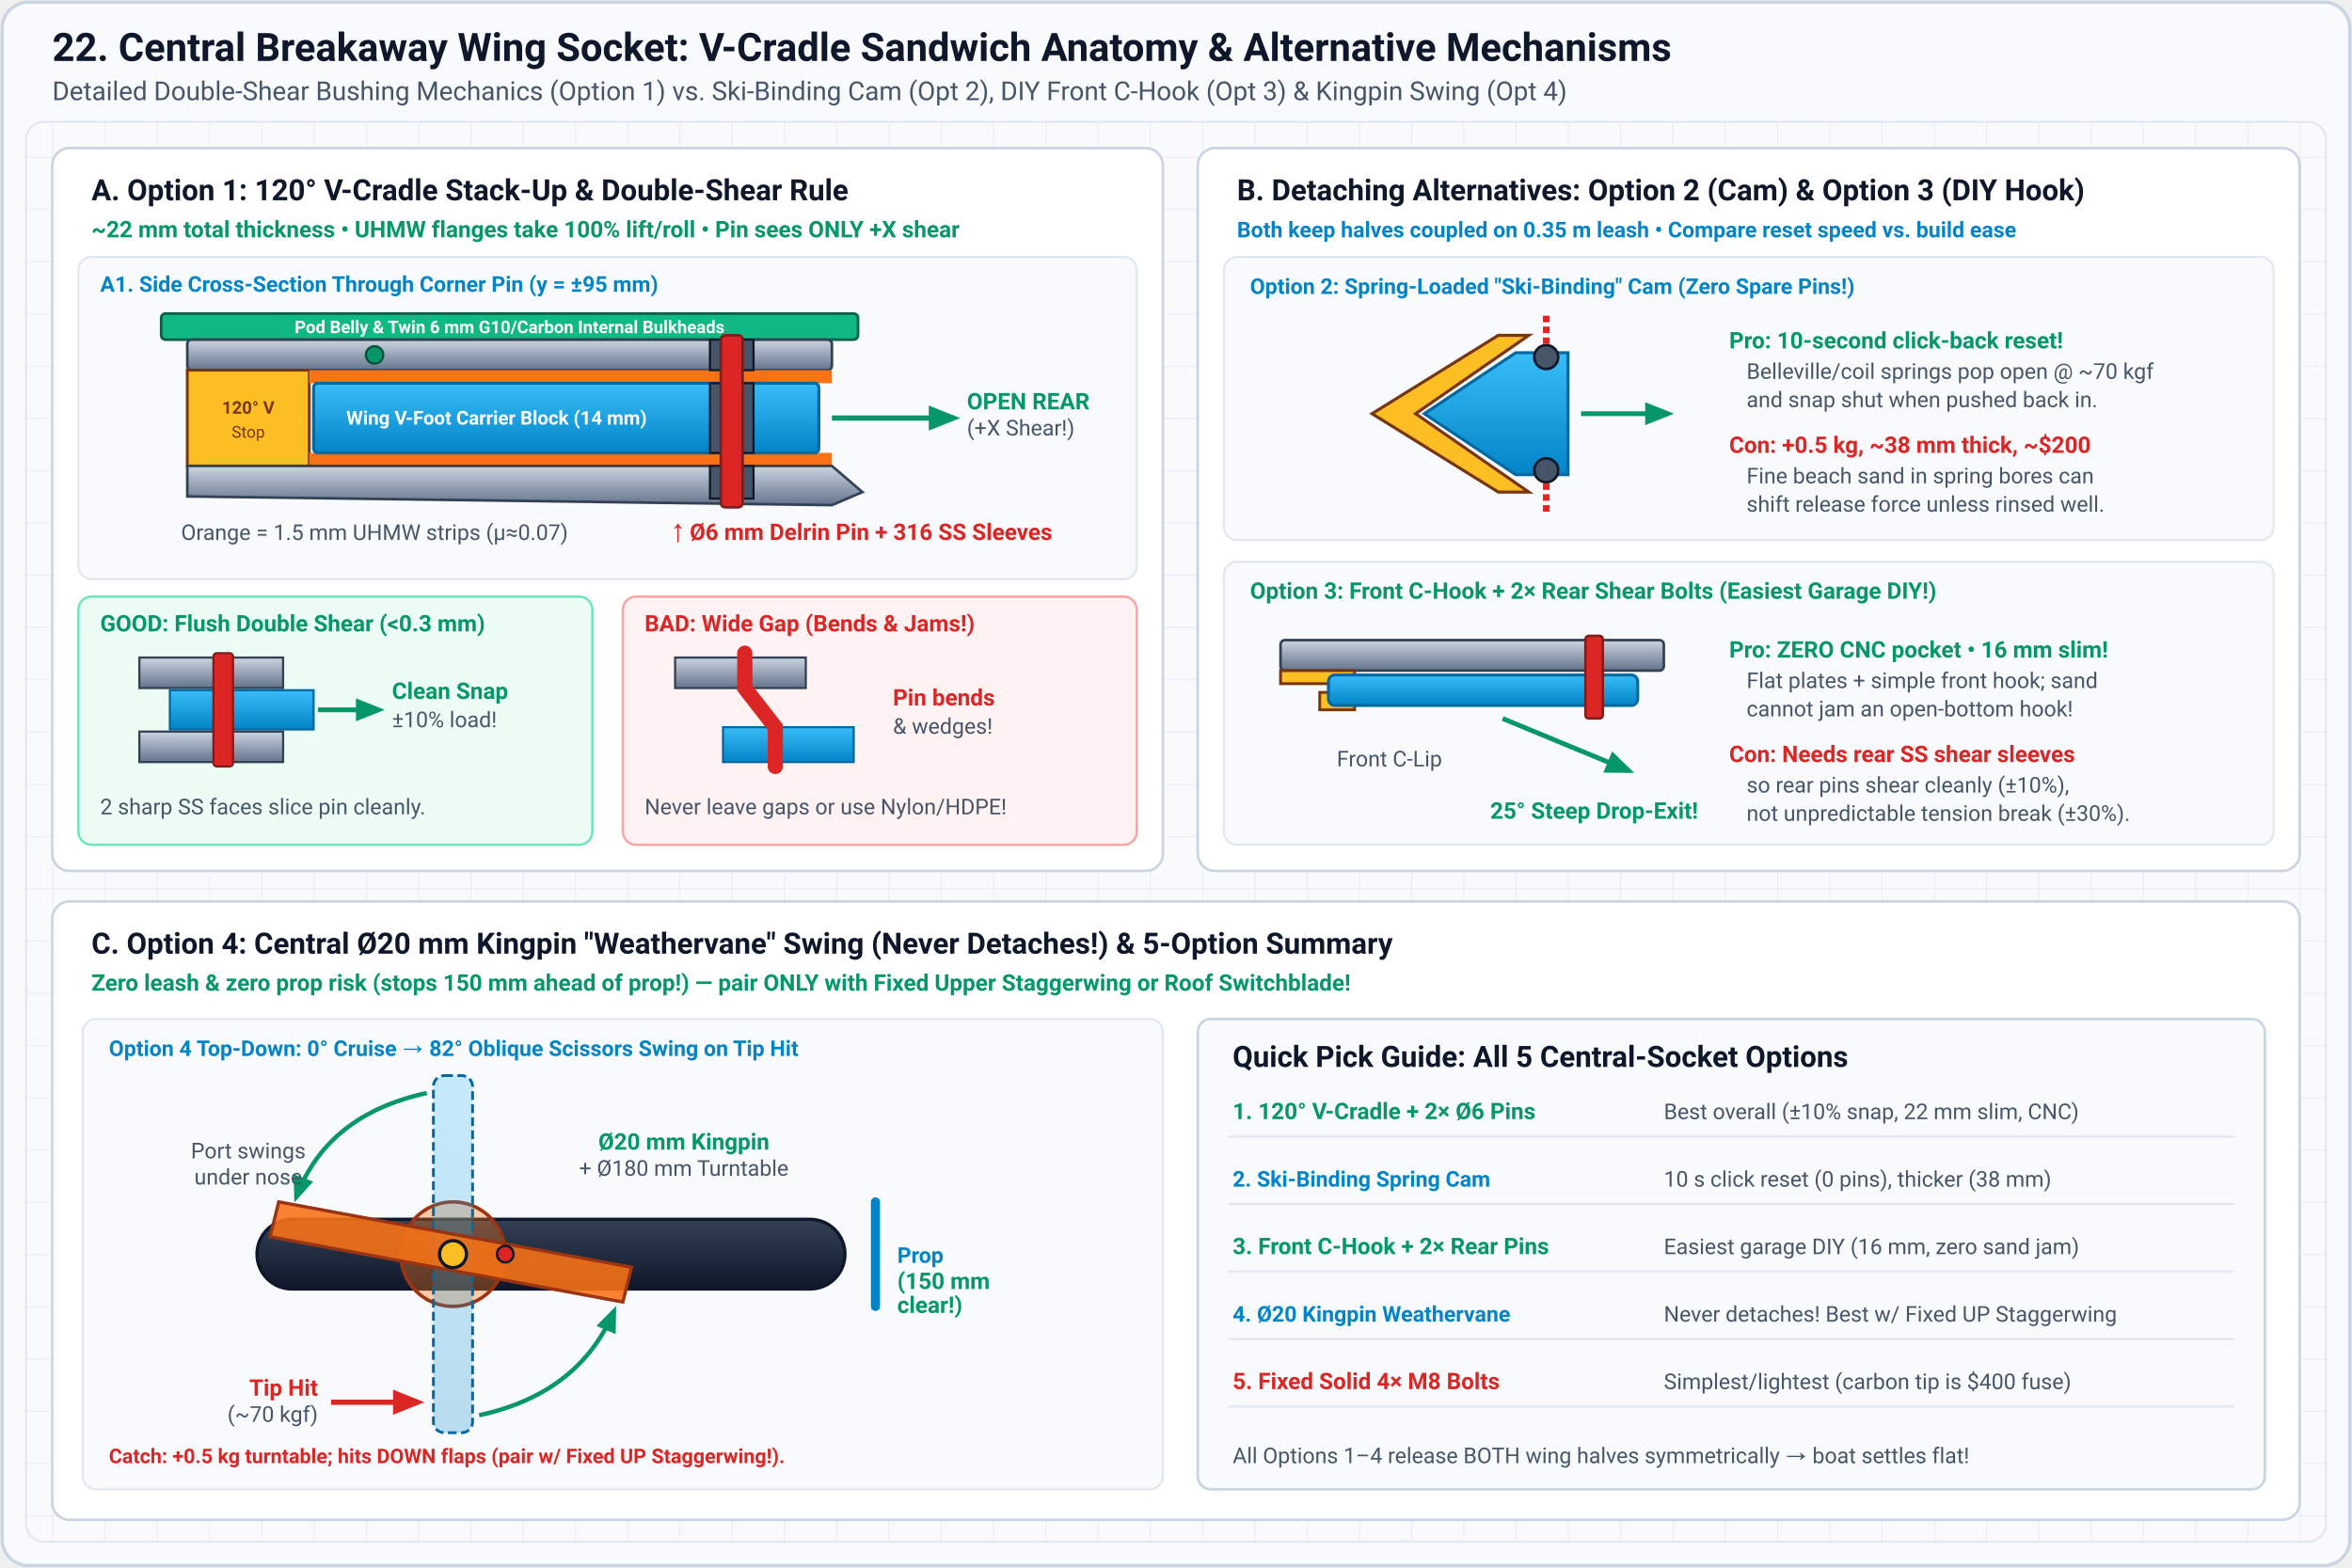
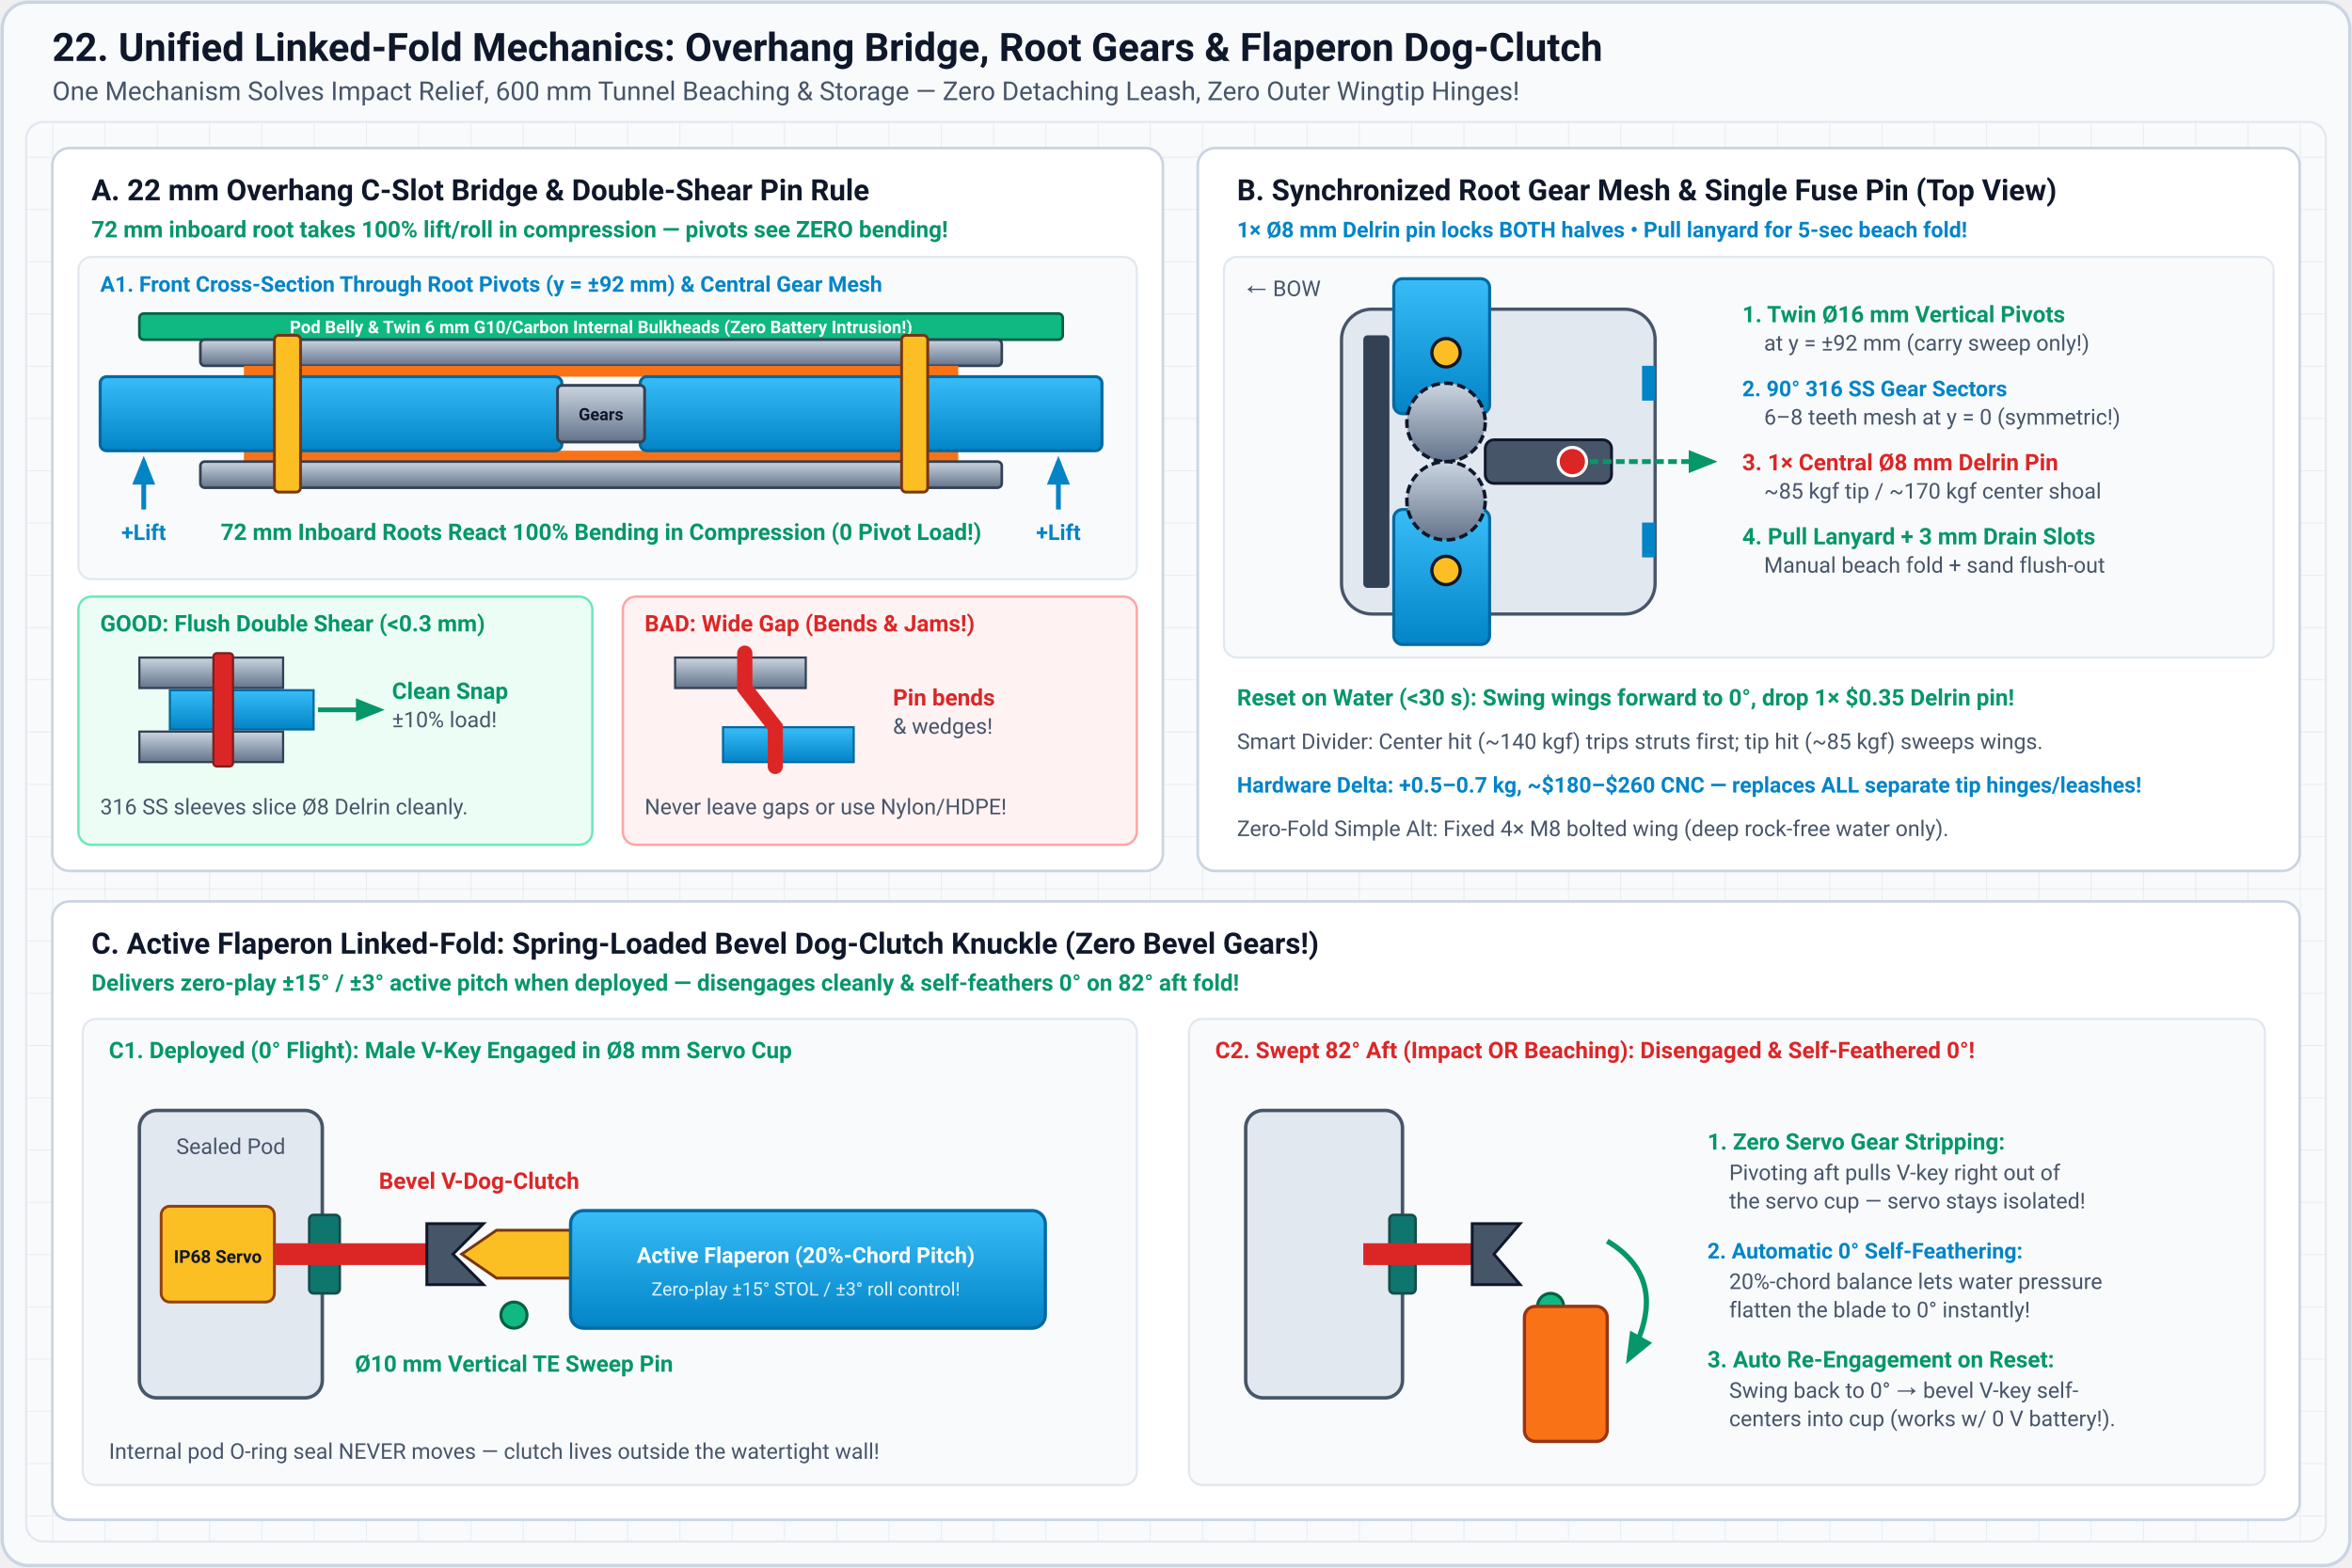
<svg xmlns="http://www.w3.org/2000/svg" viewBox="0 0 1080 720" width="1080" height="720">
  <defs>
    <pattern id="grid" width="24" height="24" patternUnits="userSpaceOnUse">
      <path d="M 24 0 L 0 0 0 24" fill="none" stroke="#E2E8F0" stroke-width="0.6" />
    </pattern>
    <linearGradient id="carbon" x1="0" y1="0" x2="0" y2="1">
      <stop offset="0%" stop-color="#334155" />
      <stop offset="100%" stop-color="#0F172A" />
    </linearGradient>
    <linearGradient id="alu" x1="0" y1="0" x2="0" y2="1">
      <stop offset="0%" stop-color="#CBD5E1" />
      <stop offset="100%" stop-color="#64748B" />
    </linearGradient>
    <linearGradient id="wingBlue" x1="0" y1="0" x2="0" y2="1">
      <stop offset="0%" stop-color="#38BDF8" />
      <stop offset="100%" stop-color="#0284C7" />
    </linearGradient>
    <linearGradient id="wingTeal" x1="0" y1="0" x2="0" y2="1">
      <stop offset="0%" stop-color="#2DD4BF" />
      <stop offset="100%" stop-color="#0D9488" />
    </linearGradient>
    <linearGradient id="water" x1="0" y1="0" x2="0" y2="1">
      <stop offset="0%" stop-color="#BAE6FD" stop-opacity="0.55" />
      <stop offset="100%" stop-color="#0284C7" stop-opacity="0.18" />
    </linearGradient>
    <linearGradient id="kevlar" x1="0" y1="0" x2="1" y2="0">
      <stop offset="0%" stop-color="#FBBF24" />
      <stop offset="100%" stop-color="#D97706" />
    </linearGradient>
    <linearGradient id="tubeGrad" x1="0" y1="0" x2="0" y2="1">
      <stop offset="0%" stop-color="#F1F5F9" />
      <stop offset="55%" stop-color="#CBD5E1" />
      <stop offset="100%" stop-color="#94A3B8" />
    </linearGradient>
    <marker id="arrDark" viewBox="0 0 10 10" refX="8" refY="5" markerWidth="6" markerHeight="6" orient="auto-start-reverse">
      <path d="M 0 1 L 10 5 L 0 9 z" fill="#334155" />
    </marker>
    <marker id="arrBlue" viewBox="0 0 10 10" refX="8" refY="5" markerWidth="6" markerHeight="6" orient="auto-start-reverse">
      <path d="M 0 1 L 10 5 L 0 9 z" fill="#0284C7" />
    </marker>
    <marker id="arrGreen" viewBox="0 0 10 10" refX="8" refY="5" markerWidth="6" markerHeight="6" orient="auto-start-reverse">
      <path d="M 0 1 L 10 5 L 0 9 z" fill="#059669" />
    </marker>
    <marker id="arrRed" viewBox="0 0 10 10" refX="8" refY="5" markerWidth="6" markerHeight="6" orient="auto-start-reverse">
      <path d="M 0 1 L 10 5 L 0 9 z" fill="#DC2626" />
    </marker>
    <style>
      text { font-family: -apple-system, BlinkMacSystemFont, "Segoe UI", Roboto, Helvetica, Arial, sans-serif; }
      .title { font-size: 18px; font-weight: 700; fill: #0F172A; }
      .sub { font-size: 12px; fill: #475569; }
      .sec { font-size: 13.5px; font-weight: 700; fill: #0F172A; }
      .lbl { font-size: 11px; font-weight: 600; fill: #1E293B; }
      .lbl-sm { font-size: 10px; fill: #475569; }
      .lbl-w { font-size: 10.5px; font-weight: 700; fill: #FFFFFF; }
      .dim { font-size: 10px; font-weight: 600; fill: #0284C7; }
      .ok { font-size: 10.5px; font-weight: 700; fill: #059669; }
      .warn { font-size: 10.5px; font-weight: 700; fill: #DC2626; }
    </style>
  </defs>
  <rect x="1" y="1" width="1078" height="718" rx="12" fill="#F8FAFC" stroke="#CBD5E1" stroke-width="1.5" />
  <rect x="12" y="56" width="1056" height="652" rx="8" fill="url(#grid)" stroke="#E2E8F0" stroke-width="1" />
-   <text x="24" y="28" class="title">22. Central Breakaway Wing Socket: V-Cradle Sandwich Anatomy &amp; Alternative Mechanisms</text>
-   <text x="24" y="46" class="sub">Detailed Double-Shear Bushing Mechanics (Option 1) vs. Ski-Binding Cam (Opt 2), DIY Front C-Hook (Opt 3) &amp; Kingpin Swing (Opt 4)</text>
+   <text x="24" y="28" class="title">22. Unified Linked-Fold Mechanics: Overhang Bridge, Root Gears &amp; Flaperon Dog-Clutch</text>
+   <text x="24" y="46" class="sub">One Mechanism Solves Impact Relief, 600 mm Tunnel Beaching &amp; Storage — Zero Detaching Leash, Zero Outer Wingtip Hinges!</text>
  <rect x="24" y="68" width="510" height="332" rx="8" fill="#FFFFFF" stroke="#CBD5E1" stroke-width="1.2" />
-   <text x="42" y="92" class="sec">A. Option 1: 120° V-Cradle Stack-Up &amp; Double-Shear Rule</text>
-   <text x="42" y="109" class="ok">~22 mm total thickness • UHMW flanges take 100% lift/roll • Pin sees ONLY +X shear</text>
+   <text x="42" y="92" class="sec">A. 22 mm Overhang C-Slot Bridge &amp; Double-Shear Pin Rule</text>
+   <text x="42" y="109" class="ok">72 mm inboard root takes 100% lift/roll in compression — pivots see ZERO bending!</text>
  <rect x="36" y="118" width="486" height="148" rx="6" fill="#F8FAFC" stroke="#E2E8F0" stroke-width="1" />
-   <text x="46" y="134" class="dim">A1. Side Cross-Section Through Corner Pin (y = ±95 mm)</text>
-   <rect x="74" y="144" width="320" height="12" rx="2" fill="#10B981" stroke="#065F46" stroke-width="1.2" />
-   <text x="234" y="153" text-anchor="middle" style="font-size:8px;fill:#FFFFFF;font-weight:700;">Pod Belly &amp; Twin 6 mm G10/Carbon Internal Bulkheads</text>
-   <rect x="86" y="156" width="296" height="14" rx="2" fill="url(#alu)" stroke="#334155" stroke-width="1.2" />
-   <rect x="86" y="170" width="56" height="44" fill="#FBBF24" stroke="#78350F" stroke-width="1.3" />
-   <text x="114" y="190" text-anchor="middle" style="font-size:8px;fill:#78350F;font-weight:700;">120° V</text>
-   <text x="114" y="201" text-anchor="middle" style="font-size:7.5px;fill:#78350F;">Stop</text>
-   <rect x="142" y="170" width="240" height="6" fill="#F97316" />
-   <rect x="142" y="208" width="240" height="6" fill="#F97316" />
-   <rect x="144" y="176" width="232" height="32" rx="2" fill="url(#wingBlue)" stroke="#0369A1" stroke-width="1.4" />
-   <text x="228" y="195" text-anchor="middle" style="font-size:8.8px;fill:#FFFFFF;font-weight:700;">Wing V-Foot Carrier Block (14 mm)</text>
-   <polygon points="86,214 382,214 396,226 382,232 86,228" fill="url(#alu)" stroke="#334155" stroke-width="1.2" />
-   <rect x="326" y="156" width="20" height="14" fill="#475569" stroke="#0F172A" stroke-width="1" />
-   <rect x="326" y="176" width="20" height="32" fill="#475569" stroke="#0F172A" stroke-width="1" />
-   <rect x="326" y="214" width="20" height="15" fill="#475569" stroke="#0F172A" stroke-width="1" />
-   <rect x="331" y="154" width="10" height="79" rx="2" fill="#DC2626" stroke="#7F1D1D" stroke-width="1.2" />
-   <circle cx="172" cy="163" r="4" fill="#059669" stroke="#064E3B" stroke-width="1" />
-   <line x1="382" y1="192" x2="438" y2="192" stroke="#059669" stroke-width="2.4" marker-end="url(#arrGreen)" />
-   <text x="444" y="188" class="ok">OPEN REAR</text>
-   <text x="444" y="200" class="lbl-sm">(+X Shear!)</text>
-   <text x="172" y="248" text-anchor="middle" class="lbl-sm">Orange = 1.5 mm UHMW strips (μ≈0.07)</text>
-   <text x="396" y="248" text-anchor="middle" class="warn">↑ Ø6 mm Delrin Pin + 316 SS Sleeves</text>
+   <text x="46" y="134" class="dim">A1. Front Cross-Section Through Root Pivots (y = ±92 mm) &amp; Central Gear Mesh</text>
+   <rect x="64" y="144" width="424" height="12" rx="2" fill="#10B981" stroke="#065F46" stroke-width="1.2" />
+   <text x="276" y="153" text-anchor="middle" style="font-size:8px;fill:#FFFFFF;font-weight:700;">Pod Belly &amp; Twin 6 mm G10/Carbon Internal Bulkheads (Zero Battery Intrusion!)</text>
+   <rect x="92" y="156" width="368" height="12" rx="2" fill="url(#alu)" stroke="#334155" stroke-width="1.2" />
+   <rect x="112" y="168" width="328" height="5" fill="#F97316" />
+   <rect x="112" y="207" width="328" height="5" fill="#F97316" />
+   <rect x="46" y="173" width="212" height="34" rx="3" fill="url(#wingBlue)" stroke="#0369A1" stroke-width="1.4" />
+   <rect x="294" y="173" width="212" height="34" rx="3" fill="url(#wingBlue)" stroke="#0369A1" stroke-width="1.4" />
+   <rect x="256" y="177" width="40" height="26" rx="2" fill="url(#alu)" stroke="#334155" stroke-width="1.3" />
+   <text x="276" y="193" text-anchor="middle" style="font-size:7.8px;fill:#0F172A;font-weight:700;">Gears</text>
+   <rect x="92" y="212" width="368" height="12" rx="2" fill="url(#alu)" stroke="#334155" stroke-width="1.2" />
+   <rect x="126" y="154" width="12" height="72" rx="2" fill="#FBBF24" stroke="#78350F" stroke-width="1.3" />
+   <rect x="414" y="154" width="12" height="72" rx="2" fill="#FBBF24" stroke="#78350F" stroke-width="1.3" />
+   <line x1="66" y1="234" x2="66" y2="212" stroke="#0284C7" stroke-width="2.2" marker-end="url(#arrBlue)" />
+   <line x1="486" y1="234" x2="486" y2="212" stroke="#0284C7" stroke-width="2.2" marker-end="url(#arrBlue)" />
+   <text x="66" y="248" text-anchor="middle" class="dim">+Lift</text>
+   <text x="486" y="248" text-anchor="middle" class="dim">+Lift</text>
+   <text x="276" y="248" text-anchor="middle" class="ok">72 mm Inboard Roots React 100% Bending in Compression (0 Pivot Load!)</text>
  <rect x="36" y="274" width="236" height="114" rx="6" fill="#ECFDF5" stroke="#6EE7B7" stroke-width="1.1" />
  <text x="46" y="290" class="ok">GOOD: Flush Double Shear (&lt;0.3 mm)</text>
  <rect x="64" y="302" width="66" height="14" fill="url(#alu)" stroke="#334155" stroke-width="1" />
  <rect x="78" y="317" width="66" height="18" fill="url(#wingBlue)" stroke="#0369A1" stroke-width="1" />
  <rect x="64" y="336" width="66" height="14" fill="url(#alu)" stroke="#334155" stroke-width="1" />
  <rect x="98" y="300" width="9" height="52" rx="1.5" fill="#DC2626" stroke="#7F1D1D" stroke-width="1" />
  <line x1="146" y1="326" x2="174" y2="326" stroke="#059669" stroke-width="2.2" marker-end="url(#arrGreen)" />
  <text x="180" y="321" class="ok">Clean Snap</text>
  <text x="180" y="334" class="lbl-sm">±10% load!</text>
-   <text x="46" y="374" class="lbl-sm">2 sharp SS faces slice pin cleanly.</text>
+   <text x="46" y="374" class="lbl-sm">316 SS sleeves slice Ø8 Delrin cleanly.</text>
  <rect x="286" y="274" width="236" height="114" rx="6" fill="#FEF2F2" stroke="#FCA5A5" stroke-width="1.1" />
  <text x="296" y="290" class="warn">BAD: Wide Gap (Bends &amp; Jams!)</text>
  <rect x="310" y="302" width="60" height="14" fill="url(#alu)" stroke="#334155" stroke-width="1" />
  <rect x="332" y="334" width="60" height="16" fill="url(#wingBlue)" stroke="#0369A1" stroke-width="1" />
  <path d="M 342 300 L 342 316 L 356 334 L 356 352" fill="none" stroke="#DC2626" stroke-width="7" stroke-linecap="round" />
  <text x="410" y="324" class="warn">Pin bends</text>
  <text x="410" y="337" class="lbl-sm">&amp; wedges!</text>
  <text x="296" y="374" class="lbl-sm">Never leave gaps or use Nylon/HDPE!</text>
  <rect x="550" y="68" width="506" height="332" rx="8" fill="#FFFFFF" stroke="#CBD5E1" stroke-width="1.2" />
-   <text x="568" y="92" class="sec">B. Detaching Alternatives: Option 2 (Cam) &amp; Option 3 (DIY Hook)</text>
-   <text x="568" y="109" class="dim">Both keep halves coupled on 0.35 m leash • Compare reset speed vs. build ease</text>
-   <rect x="562" y="118" width="482" height="130" rx="6" fill="#F8FAFC" stroke="#E2E8F0" stroke-width="1" />
-   <text x="574" y="135" class="dim">Option 2: Spring-Loaded "Ski-Binding" Cam (Zero Spare Pins!)</text>
-   <path d="M 630 190 L 688 154 L 702 154 L 650 190 L 702 226 L 688 226 Z" fill="#FBBF24" stroke="#78350F" stroke-width="1.4" />
-   <path d="M 654 190 L 696 162 L 720 162 L 720 218 L 696 218 Z" fill="url(#wingBlue)" stroke="#0369A1" stroke-width="1.4" />
-   <circle cx="710" cy="164" r="5.5" fill="#475569" stroke="#0F172A" stroke-width="1.2" />
-   <line x1="710" y1="158" x2="710" y2="144" stroke="#DC2626" stroke-width="3" stroke-dasharray="3,2" />
-   <circle cx="710" cy="216" r="5.5" fill="#475569" stroke="#0F172A" stroke-width="1.2" />
-   <line x1="710" y1="222" x2="710" y2="236" stroke="#DC2626" stroke-width="3" stroke-dasharray="3,2" />
-   <line x1="726" y1="190" x2="766" y2="190" stroke="#059669" stroke-width="2.2" marker-end="url(#arrGreen)" />
-   <text x="794" y="160" class="ok">Pro: 10-second click-back reset!</text>
-   <text x="802" y="174" class="lbl-sm">Belleville/coil springs pop open @ ~70 kgf</text>
-   <text x="802" y="187" class="lbl-sm">and snap shut when pushed back in.</text>
-   <text x="794" y="208" class="warn">Con: +0.5 kg, ~38 mm thick, ~$200</text>
-   <text x="802" y="222" class="lbl-sm">Fine beach sand in spring bores can</text>
-   <text x="802" y="235" class="lbl-sm">shift release force unless rinsed well.</text>
-   <rect x="562" y="258" width="482" height="130" rx="6" fill="#F8FAFC" stroke="#E2E8F0" stroke-width="1" />
-   <text x="574" y="275" class="ok">Option 3: Front C-Hook + 2× Rear Shear Bolts (Easiest Garage DIY!)</text>
-   <rect x="588" y="294" width="176" height="14" rx="2" fill="url(#alu)" stroke="#334155" stroke-width="1.2" />
-   <path d="M 588 308 L 622 308 L 622 326 L 606 326 L 606 318 L 614 318 L 614 314 L 588 314 Z" fill="#FBBF24" stroke="#78350F" stroke-width="1.3" />
-   <rect x="610" y="310" width="142" height="14" rx="3" fill="url(#wingBlue)" stroke="#0369A1" stroke-width="1.4" />
-   <rect x="728" y="292" width="8" height="38" rx="1.5" fill="#DC2626" stroke="#7F1D1D" stroke-width="1.1" />
-   <path d="M 690 330 L 748 354" fill="none" stroke="#059669" stroke-width="2.2" marker-end="url(#arrGreen)" />
-   <text x="638" y="352" text-anchor="middle" class="lbl-sm">Front C-Lip</text>
-   <text x="732" y="376" text-anchor="middle" class="ok">25° Steep Drop-Exit!</text>
-   <text x="794" y="302" class="ok">Pro: ZERO CNC pocket • 16 mm slim!</text>
-   <text x="802" y="316" class="lbl-sm">Flat plates + simple front hook; sand</text>
-   <text x="802" y="329" class="lbl-sm">cannot jam an open-bottom hook!</text>
-   <text x="794" y="350" class="warn">Con: Needs rear SS shear sleeves</text>
-   <text x="802" y="364" class="lbl-sm">so rear pins shear cleanly (±10%),</text>
-   <text x="802" y="377" class="lbl-sm">not unpredictable tension break (±30%).</text>
+   <text x="568" y="92" class="sec">B. Synchronized Root Gear Mesh &amp; Single Fuse Pin (Top View)</text>
+   <text x="568" y="109" class="dim">1× Ø8 mm Delrin pin locks BOTH halves • Pull lanyard for 5-sec beach fold!</text>
+   <rect x="562" y="118" width="482" height="184" rx="6" fill="#F8FAFC" stroke="#E2E8F0" stroke-width="1" />
+   <rect x="616" y="142" width="144" height="140" rx="14" fill="#E2E8F0" stroke="#475569" stroke-width="1.5" />
+   <rect x="626" y="154" width="12" height="116" rx="2" fill="#334155" />
+   <rect x="640" y="128" width="44" height="62" rx="4" fill="url(#wingBlue)" stroke="#0369A1" stroke-width="1.4" />
+   <rect x="640" y="234" width="44" height="62" rx="4" fill="url(#wingBlue)" stroke="#0369A1" stroke-width="1.4" />
+   <circle cx="664" cy="194" r="18" fill="url(#alu)" stroke="#0F172A" stroke-width="1.6" stroke-dasharray="4,2" />
+   <circle cx="664" cy="230" r="18" fill="url(#alu)" stroke="#0F172A" stroke-width="1.6" stroke-dasharray="4,2" />
+   <circle cx="664" cy="162" r="6.5" fill="#FBBF24" stroke="#0F172A" stroke-width="1.5" />
+   <circle cx="664" cy="262" r="6.5" fill="#FBBF24" stroke="#0F172A" stroke-width="1.5" />
+   <rect x="682" y="202" width="58" height="20" rx="4" fill="#475569" stroke="#0F172A" stroke-width="1.3" />
+   <circle cx="722" cy="212" r="6.5" fill="#DC2626" stroke="#FFFFFF" stroke-width="1.4" />
+   <line x1="730" y1="212" x2="786" y2="212" stroke="#059669" stroke-width="2.2" stroke-dasharray="4,2" marker-end="url(#arrGreen)" />
+   <rect x="754" y="168" width="6" height="16" fill="#0284C7" />
+   <rect x="754" y="240" width="6" height="16" fill="#0284C7" />
+   <text x="800" y="148" class="ok">1. Twin Ø16 mm Vertical Pivots</text>
+   <text x="810" y="161" class="lbl-sm">at y = ±92 mm (carry sweep only!)</text>
+   <text x="800" y="182" class="dim">2. 90° 316 SS Gear Sectors</text>
+   <text x="810" y="195" class="lbl-sm">6–8 teeth mesh at y = 0 (symmetric!)</text>
+   <text x="800" y="216" class="warn">3. 1× Central Ø8 mm Delrin Pin</text>
+   <text x="810" y="229" class="lbl-sm">~85 kgf tip / ~170 kgf center shoal</text>
+   <text x="800" y="250" class="ok">4. Pull Lanyard + 3 mm Drain Slots</text>
+   <text x="810" y="263" class="lbl-sm">Manual beach fold + sand flush-out</text>
+   <text x="572" y="136" class="lbl-sm">← BOW</text>
+   <text x="568" y="324" class="ok">Reset on Water (&lt;30 s): Swing wings forward to 0°, drop 1× $0.35 Delrin pin!</text>
+   <text x="568" y="344" class="lbl-sm">Smart Divider: Center hit (~140 kgf) trips struts first; tip hit (~85 kgf) sweeps wings.</text>
+   <text x="568" y="364" class="dim">Hardware Delta: +0.5–0.7 kg, ~$180–$260 CNC — replaces ALL separate tip hinges/leashes!</text>
+   <text x="568" y="384" class="lbl-sm">Zero-Fold Simple Alt: Fixed 4× M8 bolted wing (deep rock-free water only).</text>
  <rect x="24" y="414" width="1032" height="284" rx="8" fill="#FFFFFF" stroke="#CBD5E1" stroke-width="1.2" />
-   <text x="42" y="438" class="sec">C. Option 4: Central Ø20 mm Kingpin "Weathervane" Swing (Never Detaches!) &amp; 5-Option Summary</text>
-   <text x="42" y="455" class="ok">Zero leash &amp; zero prop risk (stops 150 mm ahead of prop!) — pair ONLY with Fixed Upper Staggerwing or Roof Switchblade!</text>
-   <rect x="38" y="468" width="496" height="216" rx="6" fill="#F8FAFC" stroke="#E2E8F0" stroke-width="1" />
-   <text x="50" y="485" class="dim">Option 4 Top-Down: 0° Cruise → 82° Oblique Scissors Swing on Tip Hit</text>
-   <rect x="118" y="560" width="270" height="32" rx="16" fill="url(#carbon)" stroke="#0F172A" stroke-width="1.5" />
-   <line x1="402" y1="552" x2="402" y2="600" stroke="#0284C7" stroke-width="4.2" stroke-linecap="round" />
-   <text x="412" y="580" class="dim">Prop</text>
-   <text x="412" y="592" class="ok">(150 mm</text>
-   <text x="412" y="603" class="ok">clear!)</text>
-   <circle cx="208" cy="576" r="24" fill="#F97316" fill-opacity="0.35" stroke="#9A3412" stroke-width="1.6" />
-   <rect x="199" y="494" width="18" height="164" rx="5" fill="url(#wingBlue)" fill-opacity="0.26" stroke="#0369A1" stroke-width="1.3" stroke-dasharray="4,2" />
-   <polygon points="128,552 290,582 286,598 124,568" fill="#F97316" fill-opacity="0.88" stroke="#9A3412" stroke-width="1.5" />
-   <circle cx="208" cy="576" r="6.2" fill="#FBBF24" stroke="#0F172A" stroke-width="1.5" />
-   <circle cx="232" cy="576" r="3.8" fill="#DC2626" stroke="#0F172A" stroke-width="1.1" />
-   <path d="M 196 502 Q 150 512 136 550" fill="none" stroke="#059669" stroke-width="2" marker-end="url(#arrGreen)" />
-   <path d="M 220 650 Q 266 640 282 602" fill="none" stroke="#059669" stroke-width="2" marker-end="url(#arrGreen)" />
-   <line x1="152" y1="644" x2="192" y2="644" stroke="#DC2626" stroke-width="2.4" marker-end="url(#arrRed)" />
-   <text x="146" y="641" text-anchor="end" class="warn">Tip Hit</text>
-   <text x="146" y="653" text-anchor="end" class="lbl-sm">(~70 kgf)</text>
-   <text x="114" y="532" text-anchor="middle" class="lbl-sm">Port swings</text>
-   <text x="114" y="544" text-anchor="middle" class="lbl-sm">under nose</text>
-   <text x="314" y="528" text-anchor="middle" class="ok">Ø20 mm Kingpin</text>
-   <text x="314" y="540" text-anchor="middle" class="lbl-sm">+ Ø180 mm Turntable</text>
-   <text x="50" y="672" style="font-size:9.3px;fill:#DC2626;font-weight:700;">Catch: +0.5 kg turntable; hits DOWN flaps (pair w/ Fixed UP Staggerwing!).</text>
-   <rect x="550" y="468" width="490" height="216" rx="6" fill="#F8FAFC" stroke="#CBD5E1" stroke-width="1.2" />
-   <text x="566" y="490" class="sec">Quick Pick Guide: All 5 Central-Socket Options</text>
-   <text x="566" y="514" class="ok">1. 120° V-Cradle + 2× Ø6 Pins</text>
-   <text x="764" y="514" class="lbl-sm">Best overall (±10% snap, 22 mm slim, CNC)</text>
-   <line x1="564" y1="522" x2="1026" y2="522" stroke="#E2E8F0" stroke-width="1" />
-   <text x="566" y="545" class="dim">2. Ski-Binding Spring Cam</text>
-   <text x="764" y="545" class="lbl-sm">10 s click reset (0 pins), thicker (38 mm)</text>
-   <line x1="564" y1="553" x2="1026" y2="553" stroke="#E2E8F0" stroke-width="1" />
-   <text x="566" y="576" class="ok">3. Front C-Hook + 2× Rear Pins</text>
-   <text x="764" y="576" class="lbl-sm">Easiest garage DIY (16 mm, zero sand jam)</text>
-   <line x1="564" y1="584" x2="1026" y2="584" stroke="#E2E8F0" stroke-width="1" />
-   <text x="566" y="607" class="dim">4. Ø20 Kingpin Weathervane</text>
-   <text x="764" y="607" class="lbl-sm">Never detaches! Best w/ Fixed UP Staggerwing</text>
-   <line x1="564" y1="615" x2="1026" y2="615" stroke="#E2E8F0" stroke-width="1" />
-   <text x="566" y="638" class="warn">5. Fixed Solid 4× M8 Bolts</text>
-   <text x="764" y="638" class="lbl-sm">Simplest/lightest (carbon tip is $400 fuse)</text>
-   <line x1="564" y1="646" x2="1026" y2="646" stroke="#E2E8F0" stroke-width="1" />
-   <text x="566" y="672" class="lbl-sm">All Options 1–4 release BOTH wing halves symmetrically → boat settles flat!</text>
+   <text x="42" y="438" class="sec">C. Active Flaperon Linked-Fold: Spring-Loaded Bevel Dog-Clutch Knuckle (Zero Bevel Gears!)</text>
+   <text x="42" y="455" class="ok">Delivers zero-play ±15° / ±3° active pitch when deployed — disengages cleanly &amp; self-feathers 0° on 82° aft fold!</text>
+   <rect x="38" y="468" width="484" height="214" rx="6" fill="#F8FAFC" stroke="#E2E8F0" stroke-width="1" />
+   <text x="50" y="486" class="ok">C1. Deployed (0° Flight): Male V-Key Engaged in Ø8 mm Servo Cup</text>
+   <rect x="64" y="510" width="84" height="132" rx="8" fill="#E2E8F0" stroke="#475569" stroke-width="1.6" />
+   <text x="106" y="530" text-anchor="middle" class="lbl-sm">Sealed Pod</text>
+   <rect x="74" y="554" width="52" height="44" rx="4" fill="#FBBF24" stroke="#92400E" stroke-width="1.3" />
+   <text x="100" y="580" text-anchor="middle" style="font-size:8.2px;fill:#0F172A;font-weight:700;">IP68 Servo</text>
+   <rect x="142" y="558" width="14" height="36" rx="2" fill="#0F766E" stroke="#134E4A" stroke-width="1.2" />
+   <rect x="126" y="571" width="72" height="10" fill="#DC2626" />
+   <polygon points="196,562 222,562 208,576 222,590 196,590" fill="#475569" stroke="#0F172A" stroke-width="1.3" />
+   <polygon points="212,576 228,565 262,565 262,587 228,587" fill="#FBBF24" stroke="#78350F" stroke-width="1.3" />
+   <rect x="262" y="556" width="218" height="54" rx="6" fill="url(#wingBlue)" stroke="#0369A1" stroke-width="1.5" />
+   <text x="370" y="580" text-anchor="middle" style="font-size:10px;fill:#FFFFFF;font-weight:700;">Active Flaperon (20%-Chord Pitch)</text>
+   <text x="370" y="595" text-anchor="middle" style="font-size:8.5px;fill:#E0F2FE;">Zero-play ±15° STOL / ±3° roll control!</text>
+   <circle cx="236" cy="604" r="6" fill="#10B981" stroke="#065F46" stroke-width="1.4" />
+   <text x="236" y="630" text-anchor="middle" class="ok">Ø10 mm Vertical TE Sweep Pin</text>
+   <text x="220" y="546" text-anchor="middle" class="warn">Bevel V-Dog-Clutch</text>
+   <text x="50" y="670" class="lbl-sm">Internal pod O-ring seal NEVER moves — clutch lives outside the watertight wall!</text>
+   <rect x="546" y="468" width="494" height="214" rx="6" fill="#F8FAFC" stroke="#E2E8F0" stroke-width="1" />
+   <text x="558" y="486" class="warn">C2. Swept 82° Aft (Impact OR Beaching): Disengaged &amp; Self-Feathered 0°!</text>
+   <rect x="572" y="510" width="72" height="132" rx="8" fill="#E2E8F0" stroke="#475569" stroke-width="1.6" />
+   <rect x="638" y="558" width="12" height="36" rx="2" fill="#0F766E" stroke="#134E4A" stroke-width="1.2" />
+   <rect x="626" y="571" width="54" height="10" fill="#DC2626" />
+   <polygon points="676,562 698,562 686,576 698,590 676,590" fill="#475569" stroke="#0F172A" stroke-width="1.3" />
+   <circle cx="712" cy="600" r="6" fill="#10B981" stroke="#065F46" stroke-width="1.4" />
+   <rect x="700" y="600" width="38" height="62" rx="5" fill="#F97316" stroke="#9A3412" stroke-width="1.5" />
+   <path d="M 738 570 Q 768 588 748 624" fill="none" stroke="#059669" stroke-width="2.4" marker-end="url(#arrGreen)" />
+   <text x="784" y="528" class="ok">1. Zero Servo Gear Stripping:</text>
+   <text x="794" y="542" class="lbl-sm">Pivoting aft pulls V-key right out of</text>
+   <text x="794" y="555" class="lbl-sm">the servo cup — servo stays isolated!</text>
+   <text x="784" y="578" class="dim">2. Automatic 0° Self-Feathering:</text>
+   <text x="794" y="592" class="lbl-sm">20%-chord balance lets water pressure</text>
+   <text x="794" y="605" class="lbl-sm">flatten the blade to 0° instantly!</text>
+   <text x="784" y="628" class="ok">3. Auto Re-Engagement on Reset:</text>
+   <text x="794" y="642" class="lbl-sm">Swing back to 0° → bevel V-key self-</text>
+   <text x="794" y="655" class="lbl-sm">centers into cup (works w/ 0 V battery!).</text>
</svg>
